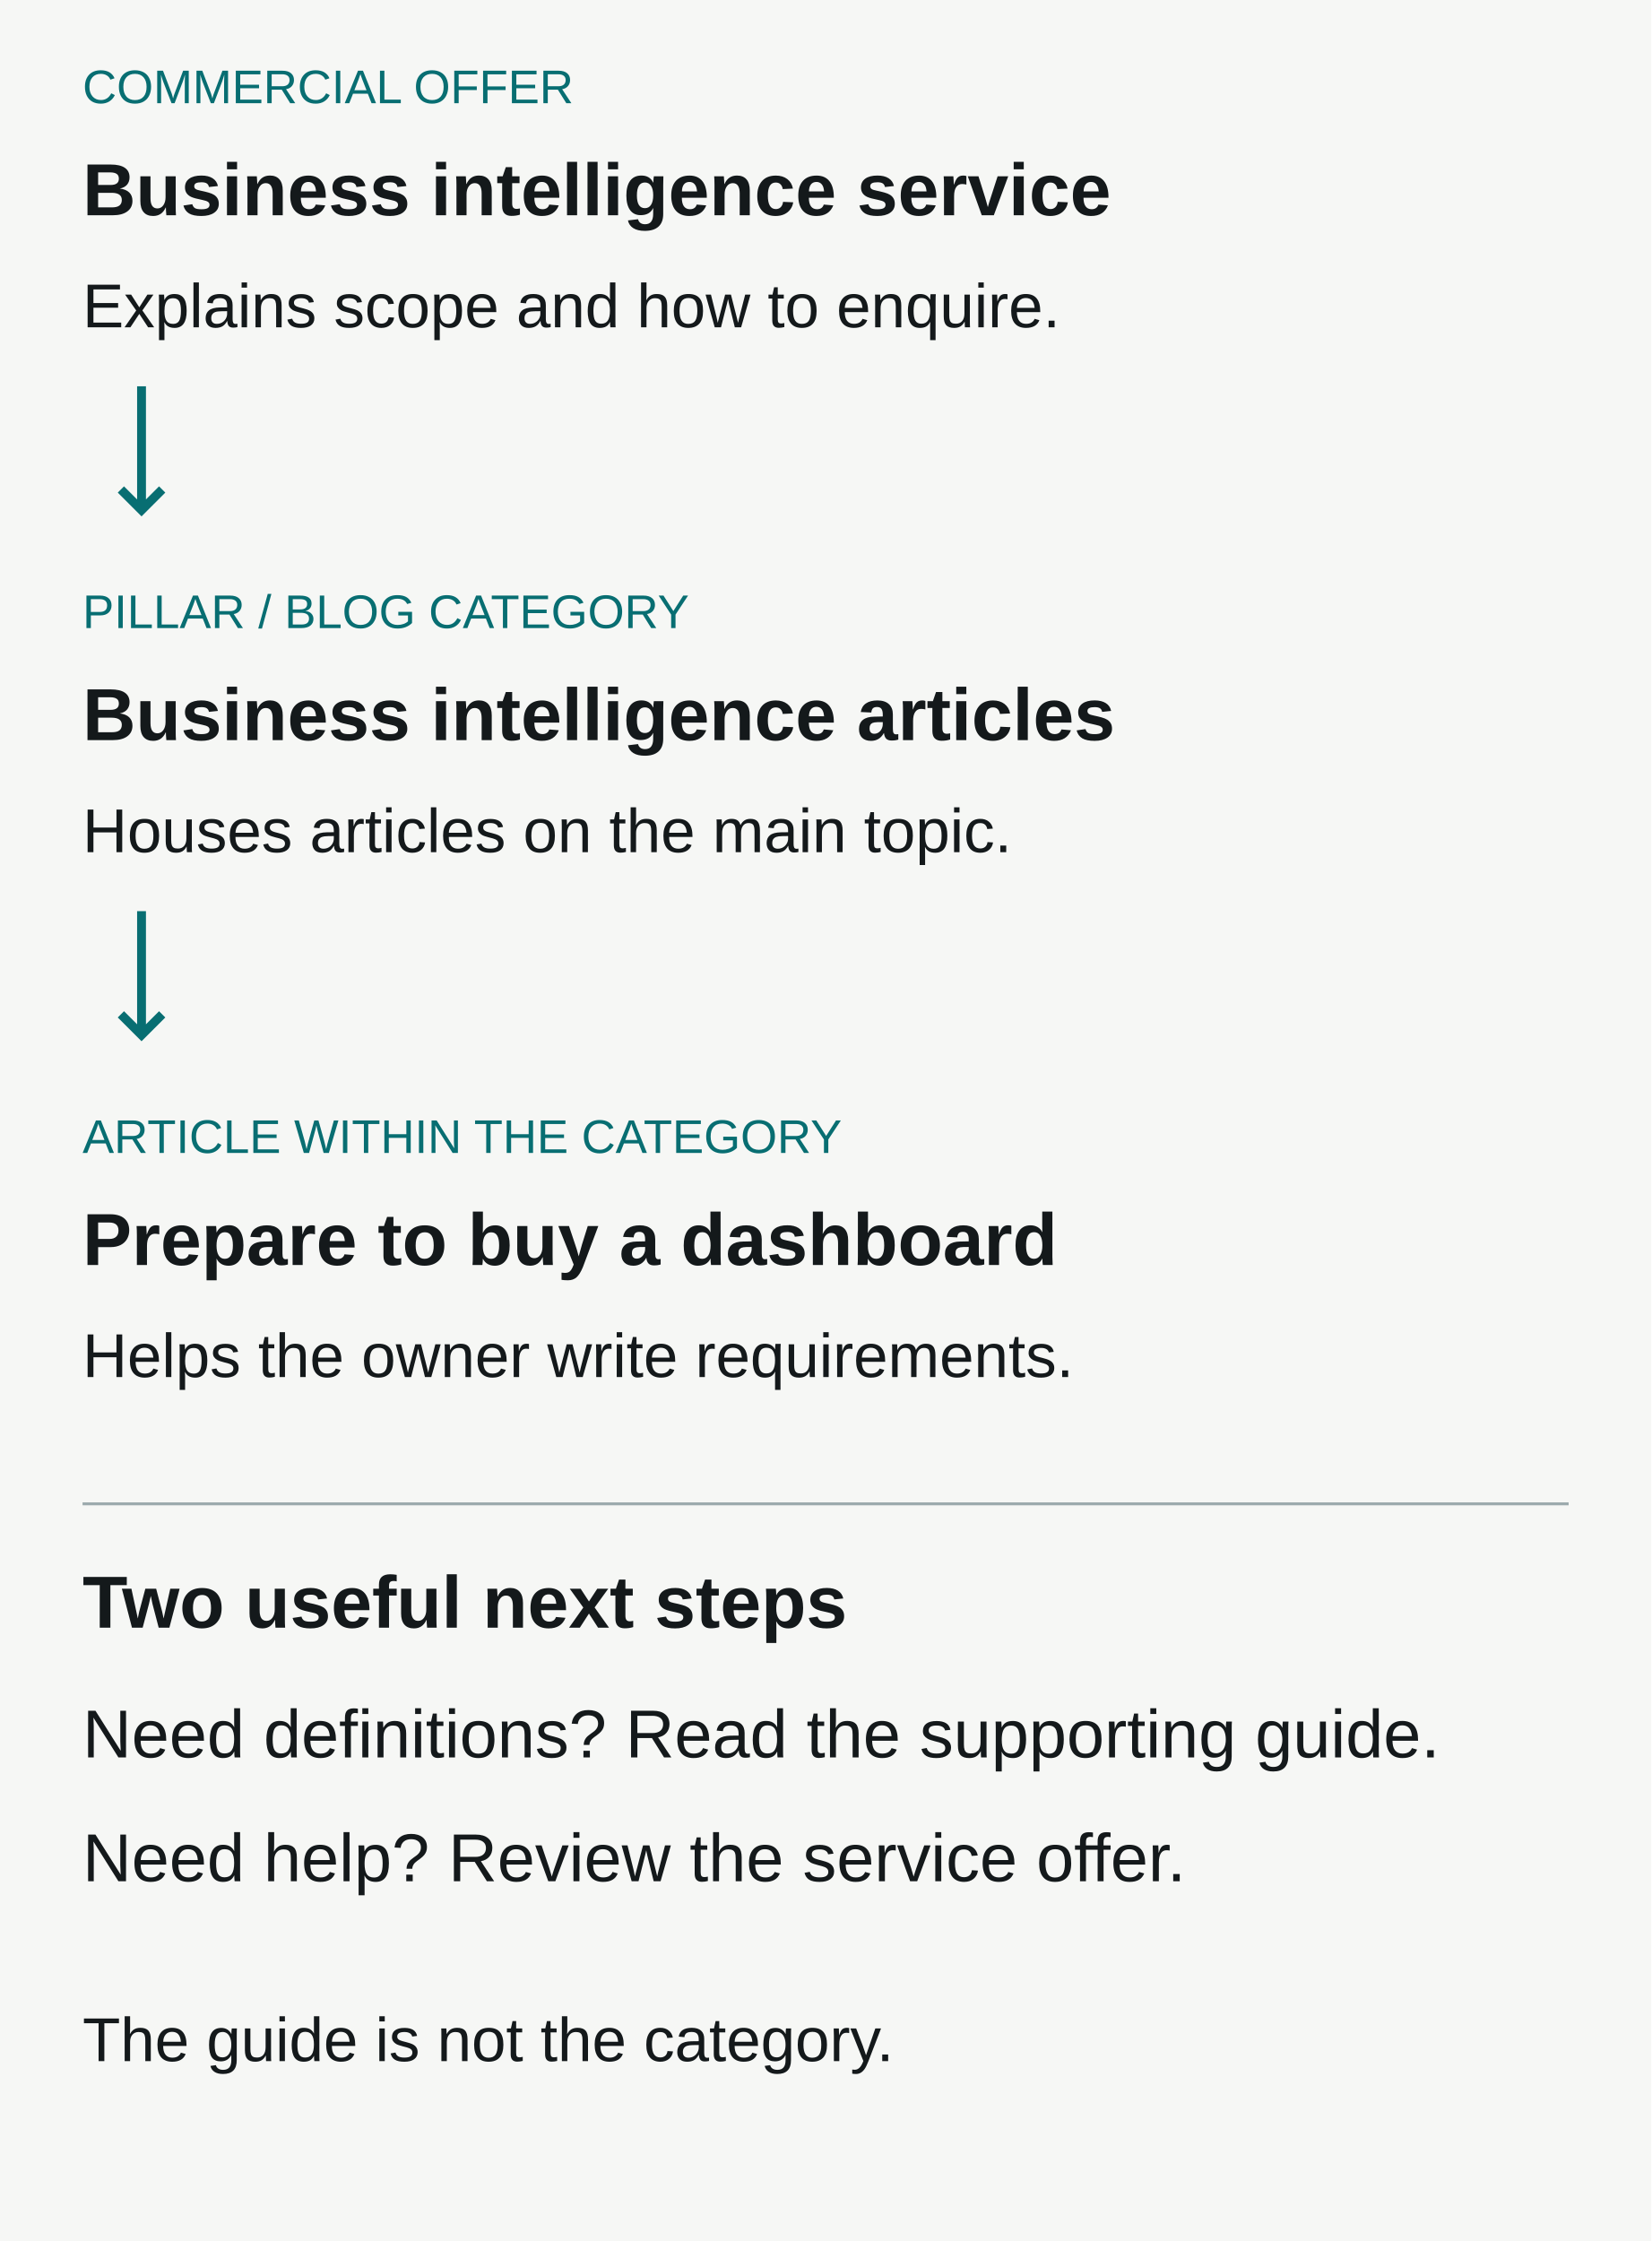
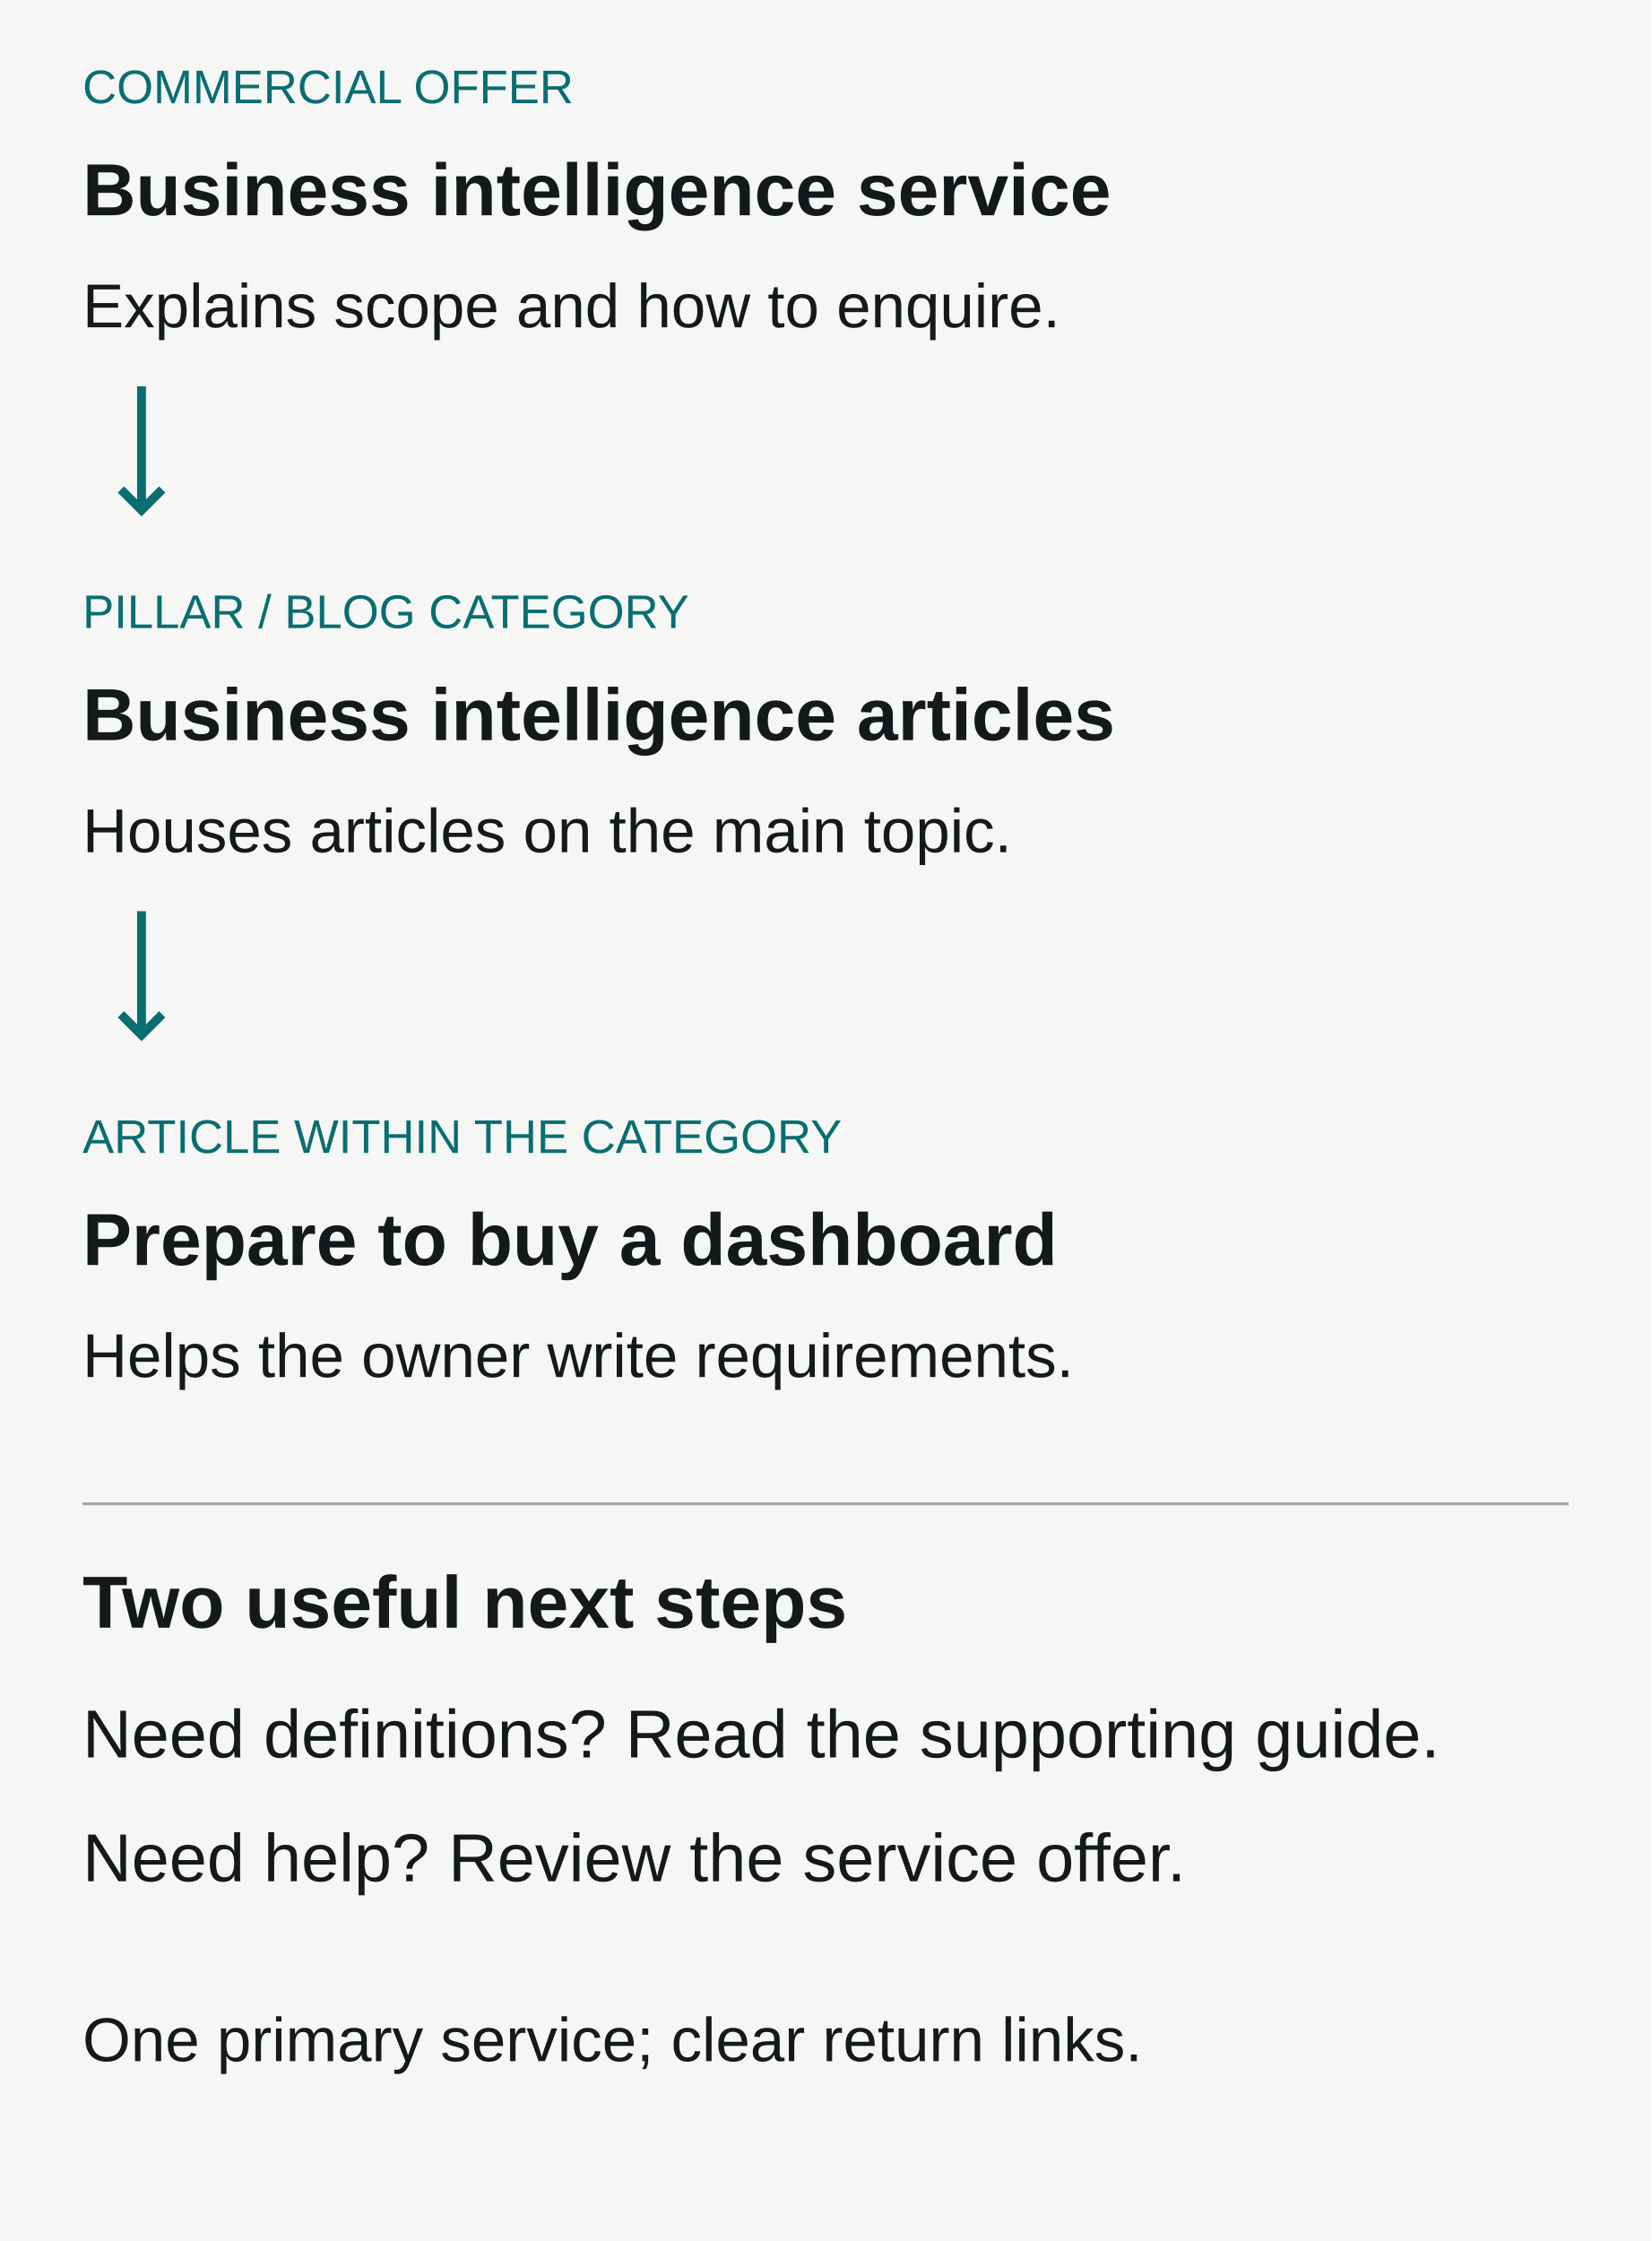
<svg xmlns="http://www.w3.org/2000/svg" viewBox="0 0 560 760" role="img" aria-labelledby="title desc">
  <rect width="560" height="760" fill="#f6f7f5" />
  <style>text{font-family:Arial,sans-serif;fill:#14191b}.title{font-size:25px;font-weight:700}.label{font-size:23px}.note{font-size:21px}</style>
  <text x="28" y="35" style="font-size:16px;fill:#086e72">COMMERCIAL OFFER</text>
  <text x="28" y="73" class="title">Business intelligence service</text>
  <text x="28" y="111" class="note">Explains scope and how to enquire.</text>
  <path d="M48 131v42m-7-7 7 7 7-7" fill="none" stroke="#086e72" stroke-width="3" />
  <text x="28" y="213" style="font-size:16px;fill:#086e72">PILLAR / BLOG CATEGORY</text>
  <text x="28" y="251" class="title">Business intelligence articles</text>
  <text x="28" y="289" class="note">Houses articles on the main topic.</text>
  <path d="M48 309v42m-7-7 7 7 7-7" fill="none" stroke="#086e72" stroke-width="3" />
  <text x="28" y="391" style="font-size:16px;fill:#086e72">ARTICLE WITHIN THE CATEGORY</text>
  <text x="28" y="429" class="title">Prepare to buy a dashboard</text>
  <text x="28" y="467" class="note">Helps the owner write requirements.</text>
  <path d="M28 510h504" stroke="#9caaad" />
  <text x="28" y="552" class="title">Two useful next steps</text>
  <text x="28" y="596" class="label">Need definitions? Read the supporting guide.</text>
  <text x="28" y="638" class="label">Need help? Review the service offer.</text>
-   <text x="28" y="699" class="note">The guide is not the category.</text>
+   <text x="28" y="699" class="note">One primary service; clear return links.</text>
</svg>
